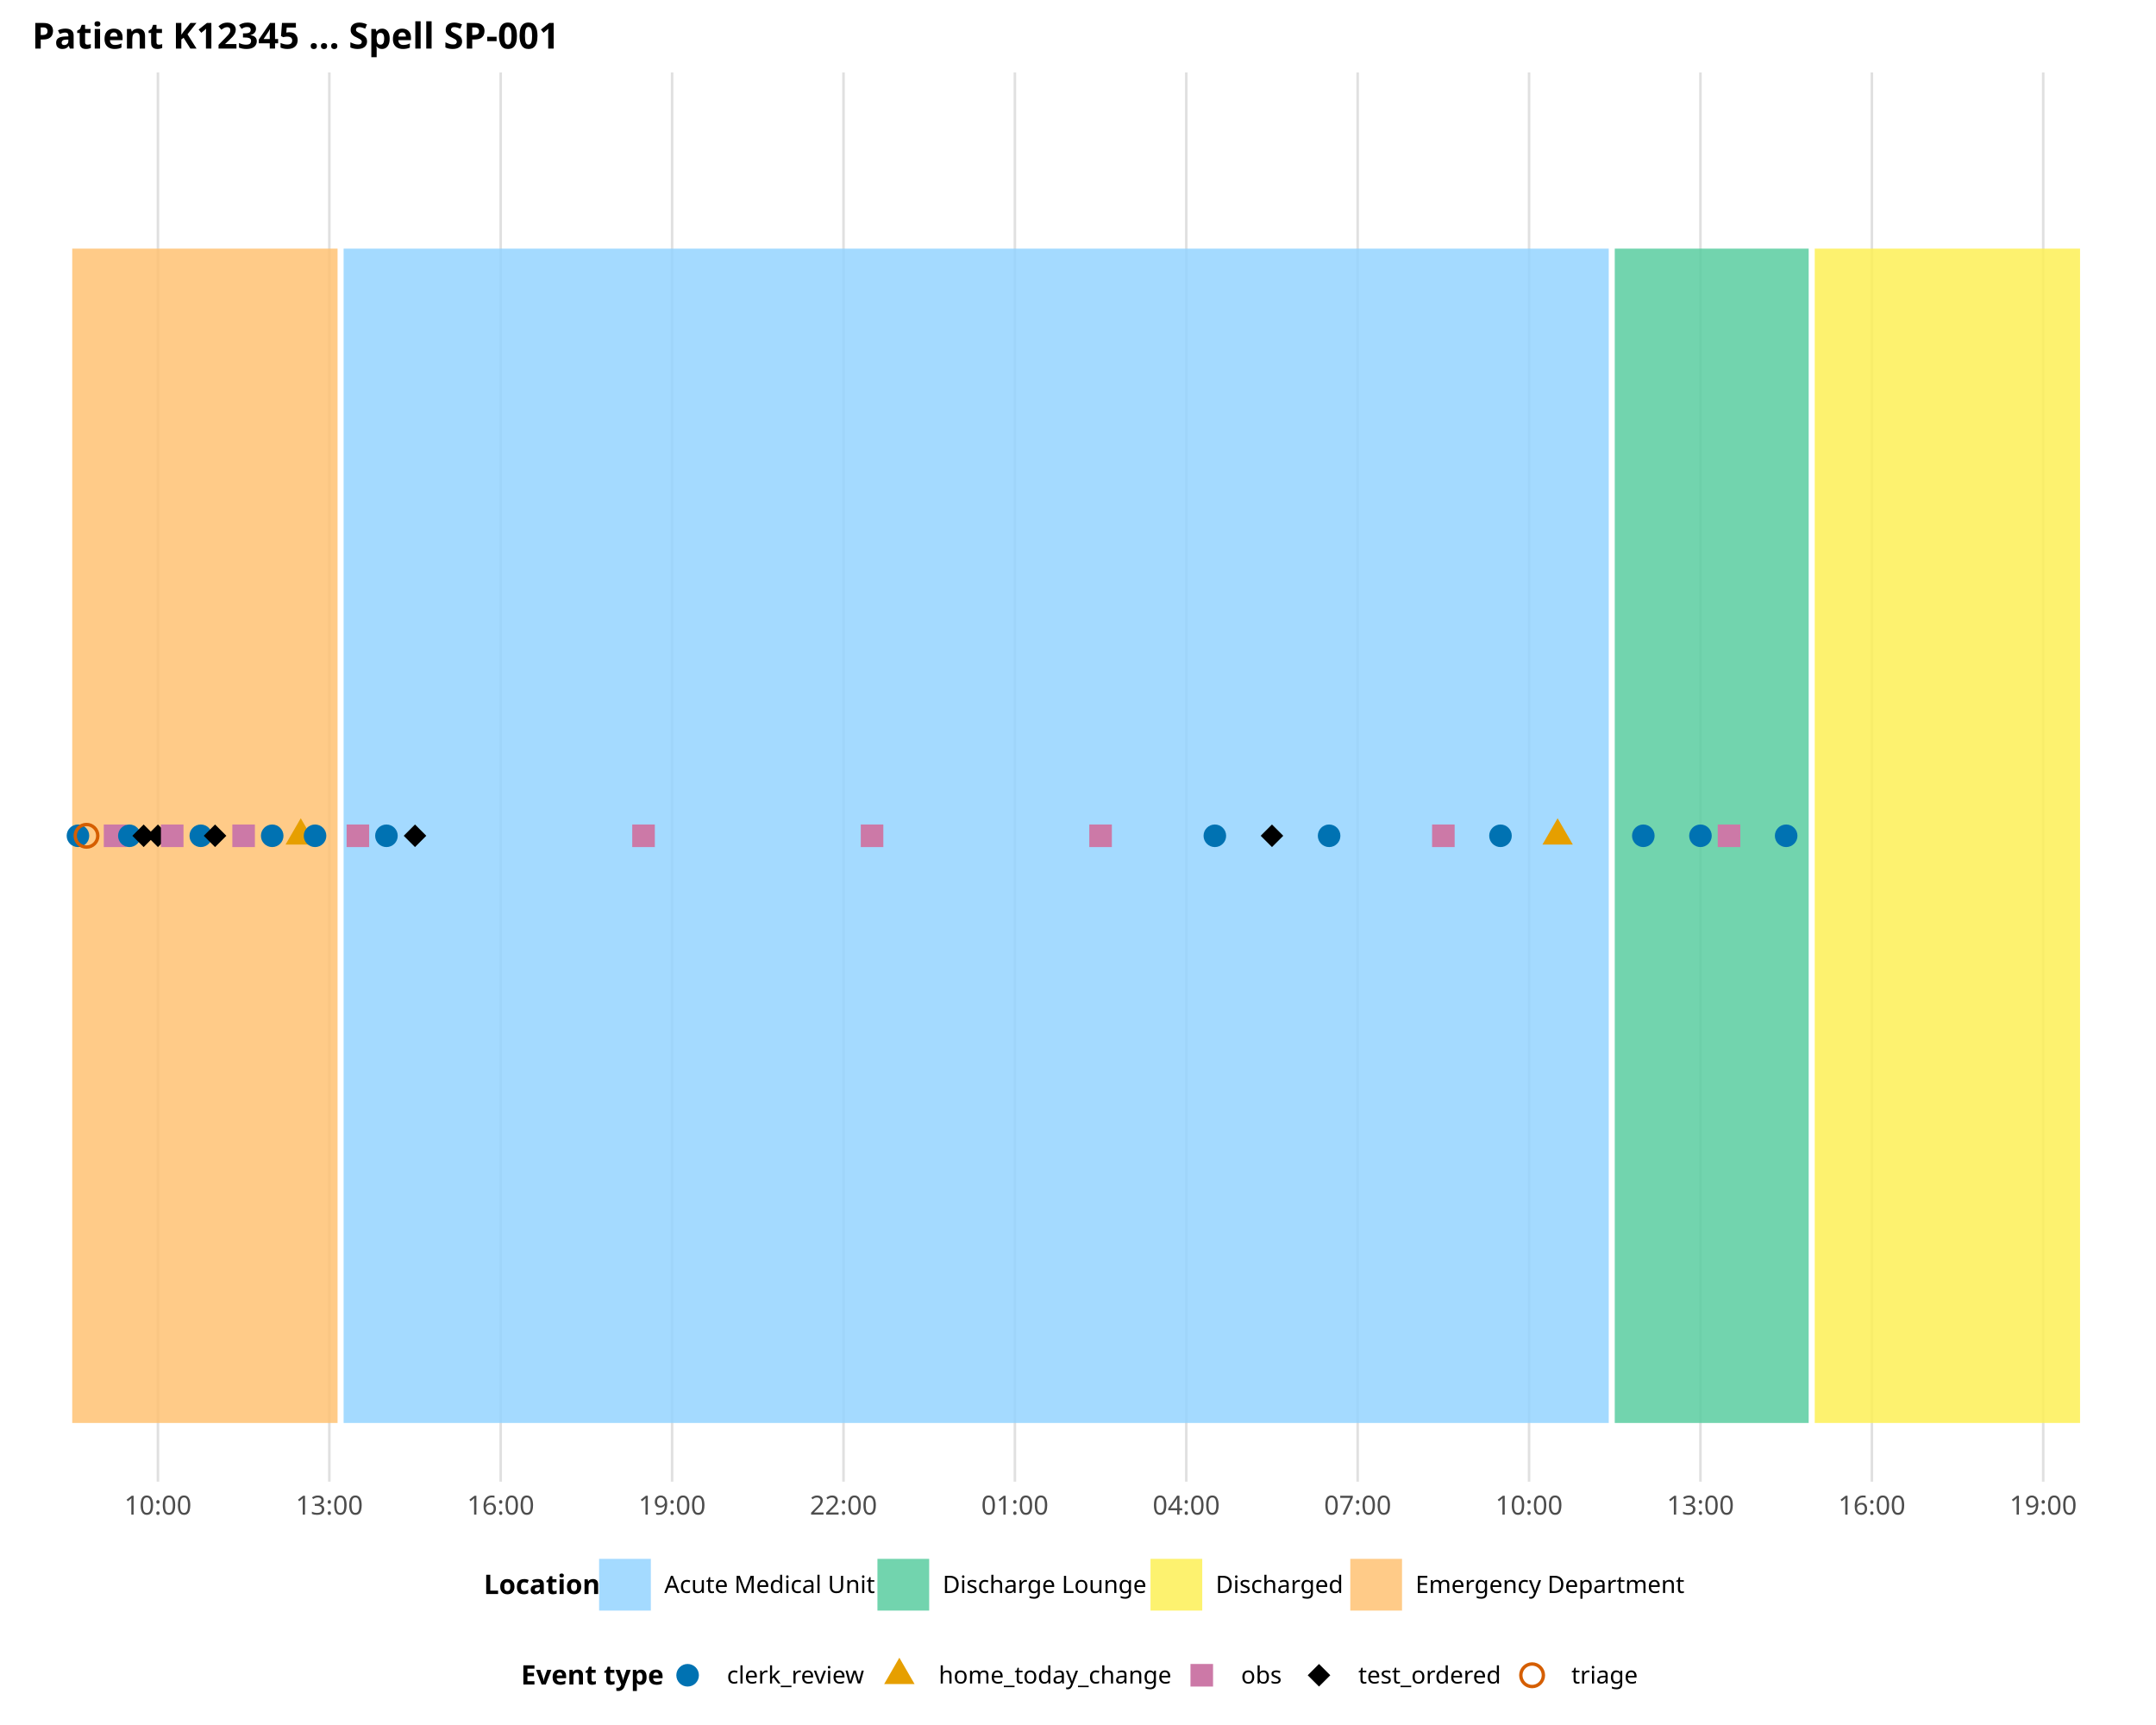
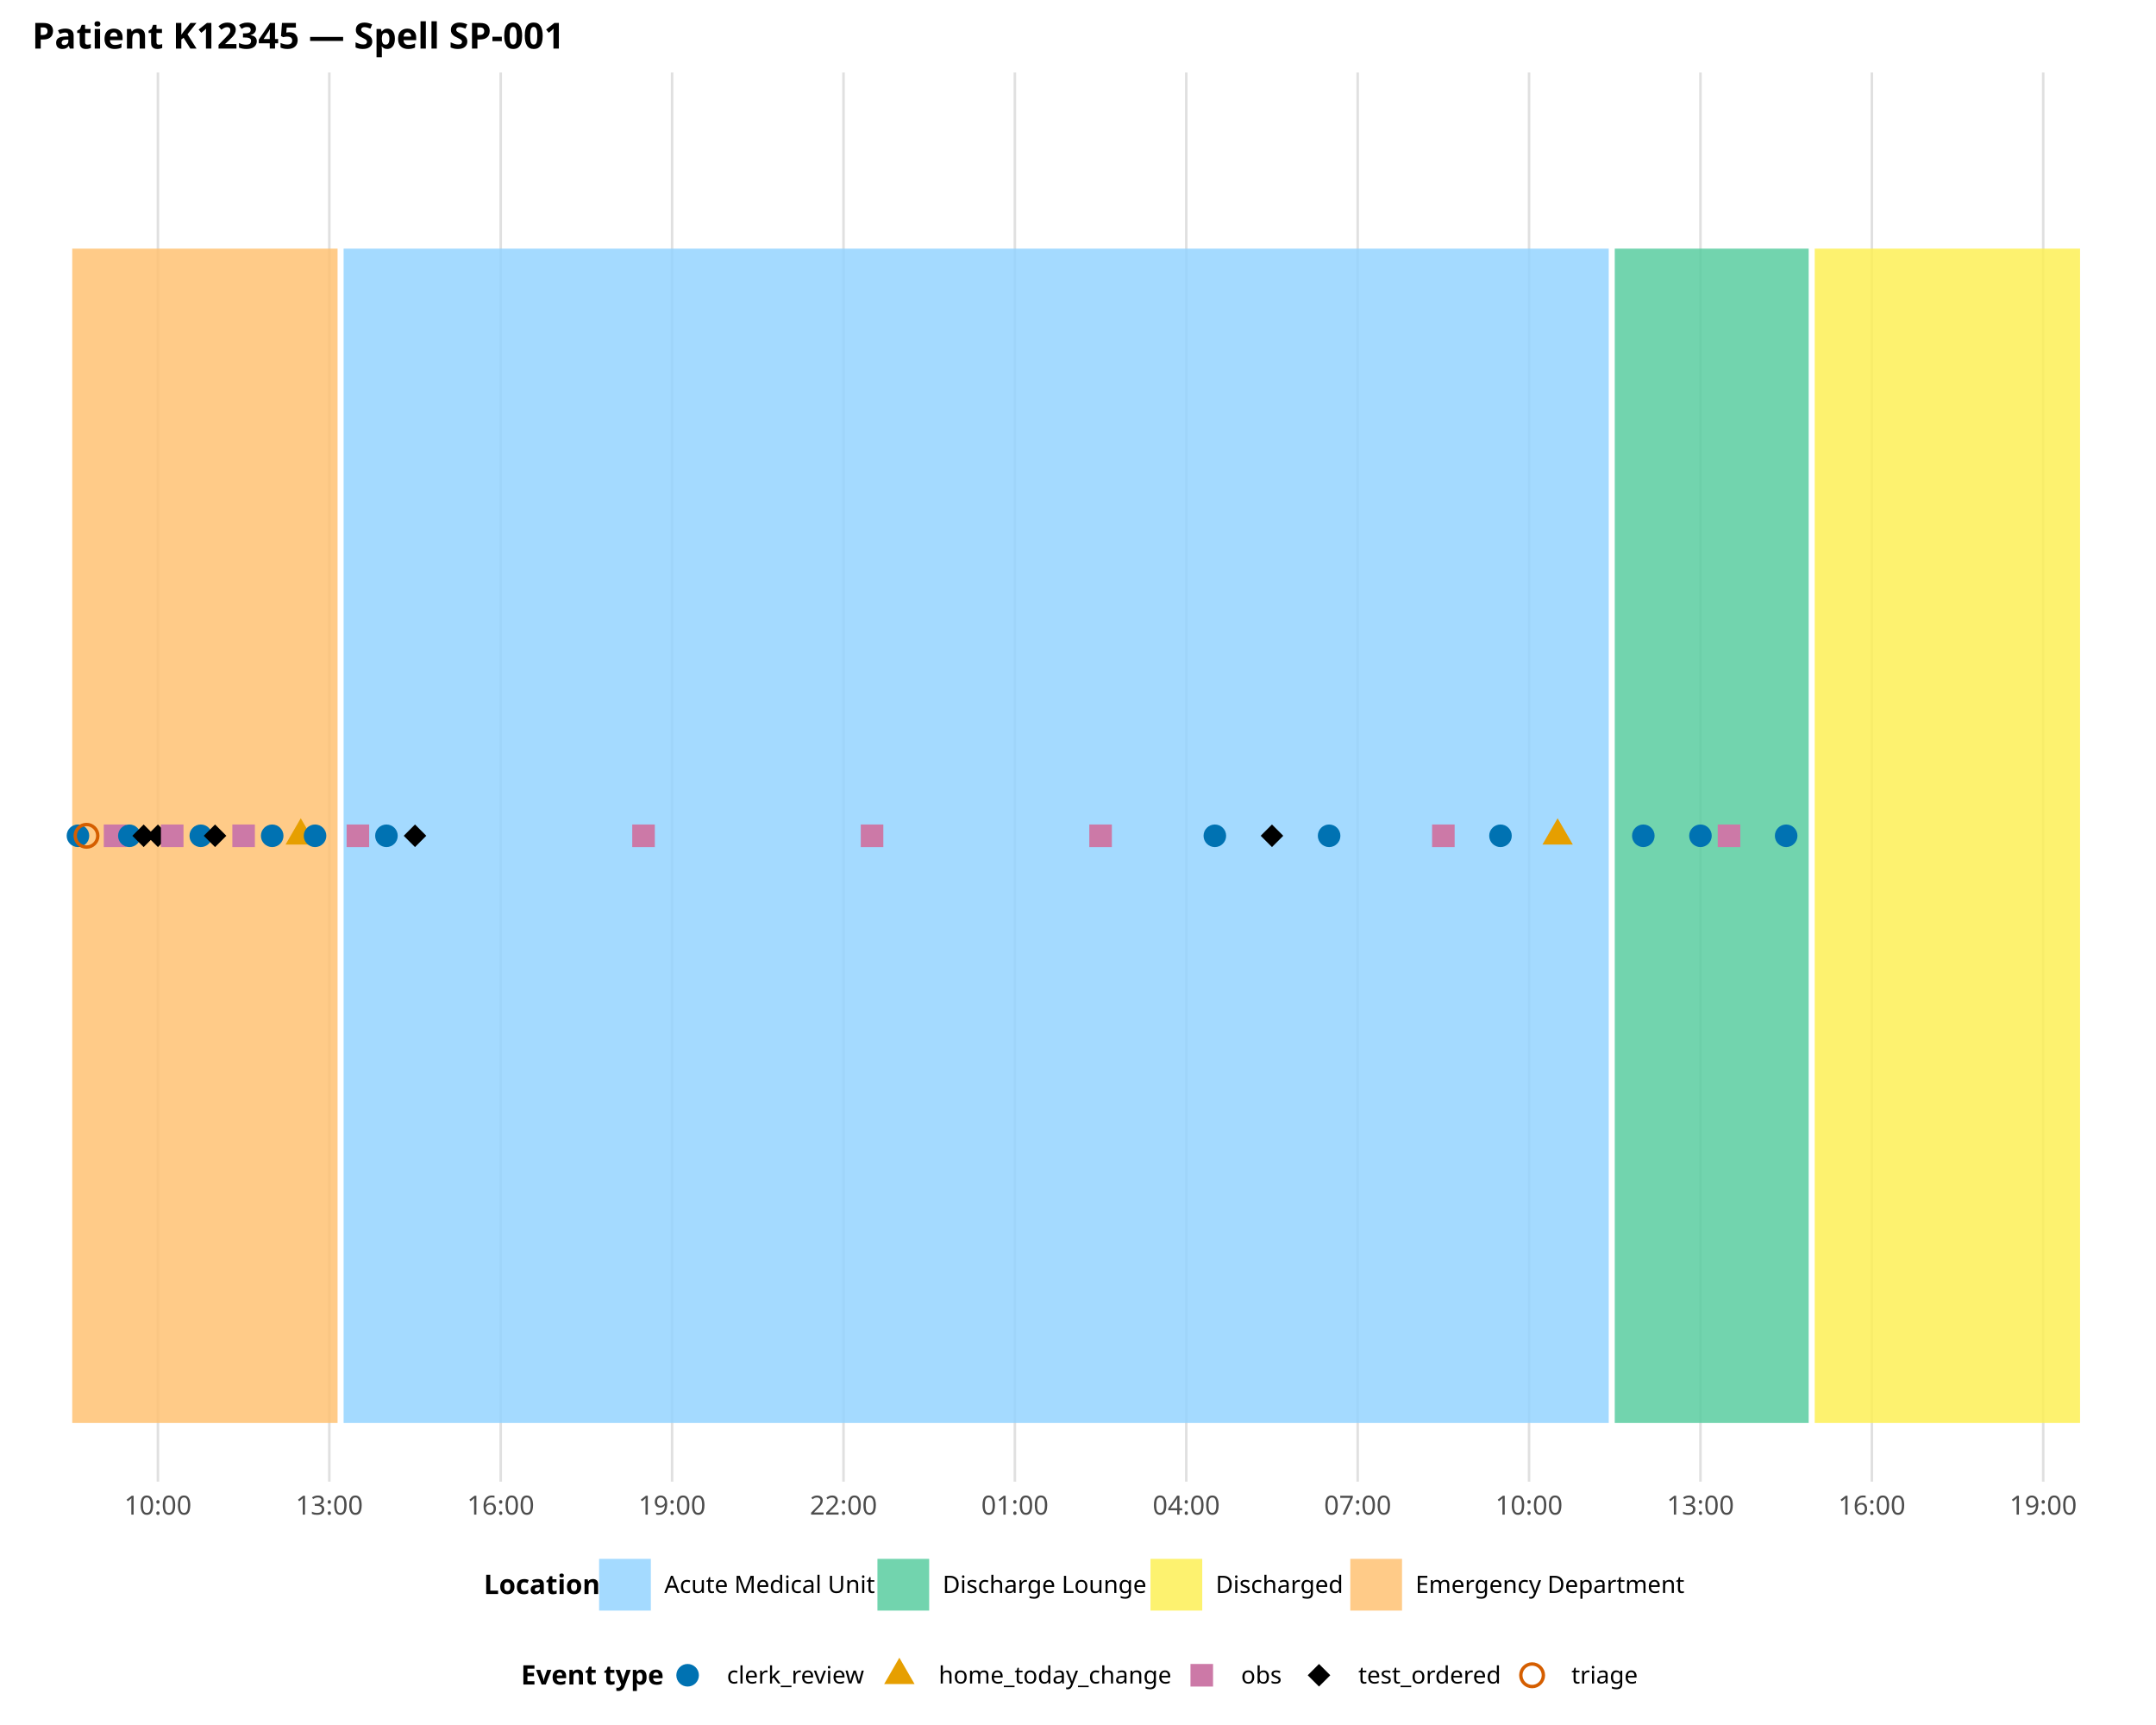
<svg xmlns="http://www.w3.org/2000/svg" class="svglite" data-engine-version="2.0" width="720.00pt" height="576.00pt" viewBox="0 0 720.00 576.00">
  <defs>
    <style type="text/css">
    .svglite line, .svglite polyline, .svglite polygon, .svglite path, .svglite rect, .svglite circle {
      fill: none;
      stroke: #000000;
      stroke-linecap: round;
      stroke-linejoin: round;
      stroke-miterlimit: 10.00;
    }
  </style>
  </defs>
  <rect width="100%" height="100%" style="stroke: none; fill: #FFFFFF;" />
  <defs>
    <clipPath id="cpMC4wMHw3MjAuMDB8MC4wMHw1NzYuMDA=">
      <rect x="0.00" y="0.00" width="720.00" height="576.00" />
    </clipPath>
  </defs>
  <g clip-path="url(#cpMC4wMHw3MjAuMDB8MC4wMHw1NzYuMDA=)">
</g>
  <defs>
    <clipPath id="cpMTAuNzF8NzA4LjA0fDI0LjIwfDQ5NC43NQ==">
      <rect x="10.71" y="24.20" width="697.33" height="470.55" />
    </clipPath>
  </defs>
  <g clip-path="url(#cpMTAuNzF8NzA4LjA0fDI0LjIwfDQ5NC43NQ==)">
    <polyline points="52.74,494.75 52.74,24.20 " style="stroke-width: 0.85; stroke: #E0E0E0; stroke-linecap: butt;" />
    <polyline points="109.98,494.75 109.98,24.20 " style="stroke-width: 0.85; stroke: #E0E0E0; stroke-linecap: butt;" />
    <polyline points="167.21,494.75 167.21,24.20 " style="stroke-width: 0.85; stroke: #E0E0E0; stroke-linecap: butt;" />
    <polyline points="224.45,494.75 224.45,24.20 " style="stroke-width: 0.85; stroke: #E0E0E0; stroke-linecap: butt;" />
    <polyline points="281.69,494.75 281.69,24.20 " style="stroke-width: 0.85; stroke: #E0E0E0; stroke-linecap: butt;" />
    <polyline points="338.92,494.75 338.92,24.20 " style="stroke-width: 0.85; stroke: #E0E0E0; stroke-linecap: butt;" />
    <polyline points="396.16,494.75 396.16,24.20 " style="stroke-width: 0.85; stroke: #E0E0E0; stroke-linecap: butt;" />
    <polyline points="453.40,494.75 453.40,24.20 " style="stroke-width: 0.85; stroke: #E0E0E0; stroke-linecap: butt;" />
    <polyline points="510.63,494.75 510.63,24.20 " style="stroke-width: 0.85; stroke: #E0E0E0; stroke-linecap: butt;" />
    <polyline points="567.87,494.75 567.87,24.20 " style="stroke-width: 0.85; stroke: #E0E0E0; stroke-linecap: butt;" />
    <polyline points="625.11,494.75 625.11,24.20 " style="stroke-width: 0.85; stroke: #E0E0E0; stroke-linecap: butt;" />
    <polyline points="682.34,494.75 682.34,24.20 " style="stroke-width: 0.85; stroke: #E0E0E0; stroke-linecap: butt;" />
    <rect x="24.12" y="83.02" width="88.61" height="392.13" style="stroke-width: 0.00; stroke: none; stroke-linecap: butt; stroke-linejoin: miter; fill: #FFC273; fill-opacity: 0.85;" />
    <rect x="114.75" y="83.02" width="422.49" height="392.13" style="stroke-width: 0.00; stroke: none; stroke-linecap: butt; stroke-linejoin: miter; fill: #94D3FF; fill-opacity: 0.85;" />
    <rect x="539.25" y="83.02" width="64.76" height="392.13" style="stroke-width: 0.00; stroke: none; stroke-linecap: butt; stroke-linejoin: miter; fill: #5ACCA0; fill-opacity: 0.85;" />
    <rect x="606.03" y="83.02" width="88.61" height="392.13" style="stroke-width: 0.00; stroke: none; stroke-linecap: butt; stroke-linejoin: miter; fill: #FDF056; fill-opacity: 0.85;" />
    <circle cx="26.03" cy="279.08" r="3.77" style="stroke-width: 1.13; stroke: none; fill: #0072B2;" />
    <circle cx="28.89" cy="279.08" r="3.77" style="stroke-width: 1.13; stroke: #D55E00;" />
    <polygon points="34.66,282.85 42.20,282.85 42.20,275.31 34.66,275.31 " style="stroke-width: 1.13; stroke: none; fill: #CC79A7;" />
    <circle cx="43.20" cy="279.08" r="3.77" style="stroke-width: 1.13; stroke: none; fill: #0072B2;" />
    <polygon points="44.20,279.08 47.97,275.31 51.74,279.08 47.97,282.85 " style="stroke-width: 1.13; stroke: none; fill: #000000;" />
    <polygon points="48.97,279.08 52.74,275.31 56.51,279.08 52.74,282.85 " style="stroke-width: 1.13; stroke: none; fill: #000000;" />
    <polygon points="53.74,282.85 61.28,282.85 61.28,275.31 53.74,275.31 " style="stroke-width: 1.13; stroke: none; fill: #CC79A7;" />
    <circle cx="67.05" cy="279.08" r="3.77" style="stroke-width: 1.13; stroke: none; fill: #0072B2;" />
    <polygon points="68.05,279.08 71.82,275.31 75.59,279.08 71.82,282.85 " style="stroke-width: 1.13; stroke: none; fill: #000000;" />
    <polygon points="77.59,282.85 85.12,282.85 85.12,275.31 77.59,275.31 " style="stroke-width: 1.13; stroke: none; fill: #CC79A7;" />
    <circle cx="90.90" cy="279.08" r="3.77" style="stroke-width: 1.13; stroke: none; fill: #0072B2;" />
    <polygon points="100.44,273.22 105.51,282.01 95.36,282.01 " style="stroke-width: 1.13; stroke: none; fill: #E69F00;" />
    <circle cx="105.21" cy="279.08" r="3.77" style="stroke-width: 1.13; stroke: none; fill: #0072B2;" />
    <polygon points="115.75,282.85 123.28,282.85 123.28,275.31 115.75,275.31 " style="stroke-width: 1.13; stroke: none; fill: #CC79A7;" />
    <circle cx="129.05" cy="279.08" r="3.77" style="stroke-width: 1.13; stroke: none; fill: #0072B2;" />
    <polygon points="134.83,279.08 138.59,275.31 142.36,279.08 138.59,282.85 " style="stroke-width: 1.13; stroke: none; fill: #000000;" />
    <polygon points="211.14,282.85 218.68,282.85 218.68,275.31 211.14,275.31 " style="stroke-width: 1.13; stroke: none; fill: #CC79A7;" />
    <polygon points="287.46,282.85 294.99,282.85 294.99,275.31 287.46,275.31 " style="stroke-width: 1.13; stroke: none; fill: #CC79A7;" />
    <polygon points="363.77,282.85 371.31,282.85 371.31,275.31 363.77,275.31 " style="stroke-width: 1.13; stroke: none; fill: #CC79A7;" />
    <circle cx="405.70" cy="279.08" r="3.77" style="stroke-width: 1.13; stroke: none; fill: #0072B2;" />
    <polygon points="421.01,279.08 424.78,275.31 428.55,279.08 424.78,282.85 " style="stroke-width: 1.13; stroke: none; fill: #000000;" />
    <circle cx="443.86" cy="279.08" r="3.77" style="stroke-width: 1.13; stroke: none; fill: #0072B2;" />
    <polygon points="478.25,282.85 485.78,282.85 485.78,275.31 478.25,275.31 " style="stroke-width: 1.13; stroke: none; fill: #CC79A7;" />
    <circle cx="501.09" cy="279.08" r="3.77" style="stroke-width: 1.13; stroke: none; fill: #0072B2;" />
    <polygon points="520.17,273.22 525.25,282.01 515.10,282.01 " style="stroke-width: 1.13; stroke: none; fill: #E69F00;" />
    <circle cx="548.79" cy="279.08" r="3.77" style="stroke-width: 1.13; stroke: none; fill: #0072B2;" />
    <circle cx="567.87" cy="279.08" r="3.77" style="stroke-width: 1.13; stroke: none; fill: #0072B2;" />
    <polygon points="573.64,282.85 581.18,282.85 581.18,275.31 573.64,275.31 " style="stroke-width: 1.13; stroke: none; fill: #CC79A7;" />
    <circle cx="596.49" cy="279.08" r="3.77" style="stroke-width: 1.13; stroke: none; fill: #0072B2;" />
  </g>
  <g clip-path="url(#cpMC4wMHw3MjAuMDB8MC4wMHw1NzYuMDA=)">
    <text x="52.74" y="505.74" text-anchor="middle" style="font-size: 8.80px; fill: #4D4D4D; font-family: sans;" textLength="22.02px" lengthAdjust="spacingAndGlyphs">10:00</text>
    <text x="109.98" y="505.74" text-anchor="middle" style="font-size: 8.80px; fill: #4D4D4D; font-family: sans;" textLength="22.02px" lengthAdjust="spacingAndGlyphs">13:00</text>
    <text x="167.21" y="505.74" text-anchor="middle" style="font-size: 8.80px; fill: #4D4D4D; font-family: sans;" textLength="22.02px" lengthAdjust="spacingAndGlyphs">16:00</text>
    <text x="224.45" y="505.74" text-anchor="middle" style="font-size: 8.80px; fill: #4D4D4D; font-family: sans;" textLength="22.02px" lengthAdjust="spacingAndGlyphs">19:00</text>
    <text x="281.69" y="505.74" text-anchor="middle" style="font-size: 8.80px; fill: #4D4D4D; font-family: sans;" textLength="22.02px" lengthAdjust="spacingAndGlyphs">22:00</text>
    <text x="338.92" y="505.74" text-anchor="middle" style="font-size: 8.80px; fill: #4D4D4D; font-family: sans;" textLength="22.02px" lengthAdjust="spacingAndGlyphs">01:00</text>
    <text x="396.16" y="505.74" text-anchor="middle" style="font-size: 8.80px; fill: #4D4D4D; font-family: sans;" textLength="22.02px" lengthAdjust="spacingAndGlyphs">04:00</text>
    <text x="453.40" y="505.74" text-anchor="middle" style="font-size: 8.80px; fill: #4D4D4D; font-family: sans;" textLength="22.02px" lengthAdjust="spacingAndGlyphs">07:00</text>
    <text x="510.63" y="505.74" text-anchor="middle" style="font-size: 8.80px; fill: #4D4D4D; font-family: sans;" textLength="22.02px" lengthAdjust="spacingAndGlyphs">10:00</text>
    <text x="567.87" y="505.74" text-anchor="middle" style="font-size: 8.80px; fill: #4D4D4D; font-family: sans;" textLength="22.02px" lengthAdjust="spacingAndGlyphs">13:00</text>
    <text x="625.11" y="505.74" text-anchor="middle" style="font-size: 8.80px; fill: #4D4D4D; font-family: sans;" textLength="22.02px" lengthAdjust="spacingAndGlyphs">16:00</text>
    <text x="682.34" y="505.74" text-anchor="middle" style="font-size: 8.80px; fill: #4D4D4D; font-family: sans;" textLength="22.02px" lengthAdjust="spacingAndGlyphs">19:00</text>
    <text x="161.56" y="532.26" style="font-size: 9.00px; font-weight: bold; font-family: sans;" textLength="34.03px" lengthAdjust="spacingAndGlyphs">Location</text>
    <rect x="200.07" y="520.52" width="17.28" height="17.28" style="stroke-width: 0.00; stroke: none; stroke-linecap: butt; stroke-linejoin: miter; fill: #94D3FF; fill-opacity: 0.85;" />
    <rect x="293.02" y="520.52" width="17.28" height="17.28" style="stroke-width: 0.00; stroke: none; stroke-linecap: butt; stroke-linejoin: miter; fill: #5ACCA0; fill-opacity: 0.85;" />
    <rect x="384.21" y="520.52" width="17.28" height="17.28" style="stroke-width: 0.00; stroke: none; stroke-linecap: butt; stroke-linejoin: miter; fill: #FDF056; fill-opacity: 0.85;" />
    <rect x="450.93" y="520.52" width="17.28" height="17.28" style="stroke-width: 0.00; stroke: none; stroke-linecap: butt; stroke-linejoin: miter; fill: #FFC273; fill-opacity: 0.85;" />
    <text x="221.84" y="531.91" style="font-size: 8.00px; font-family: sans;" textLength="66.71px" lengthAdjust="spacingAndGlyphs">Acute Medical Unit</text>
    <text x="314.79" y="531.91" style="font-size: 8.00px; font-family: sans;" textLength="64.94px" lengthAdjust="spacingAndGlyphs">Discharge Lounge</text>
    <text x="405.98" y="531.91" style="font-size: 8.00px; font-family: sans;" textLength="40.47px" lengthAdjust="spacingAndGlyphs">Discharged</text>
    <text x="472.70" y="531.91" style="font-size: 8.00px; font-family: sans;" textLength="84.50px" lengthAdjust="spacingAndGlyphs">Emergency Department</text>
    <text x="173.97" y="562.49" style="font-size: 9.00px; font-weight: bold; font-family: sans;" textLength="42.54px" lengthAdjust="spacingAndGlyphs">Event type</text>
    <circle cx="229.63" cy="559.39" r="3.77" style="stroke-width: 1.13; stroke: none; fill: #0072B2;" />
    <polygon points="300.34,553.53 305.42,562.32 295.27,562.32 " style="stroke-width: 1.13; stroke: none; fill: #E69F00;" />
    <polygon points="397.56,563.16 405.10,563.16 405.10,555.62 397.56,555.62 " style="stroke-width: 1.13; stroke: none; fill: #CC79A7;" />
    <polygon points="436.71,559.39 440.48,555.62 444.25,559.39 440.48,563.16 " style="stroke-width: 1.13; stroke: none; fill: #000000;" />
    <circle cx="511.65" cy="559.39" r="3.77" style="stroke-width: 1.13; stroke: #D55E00;" />
    <text x="242.75" y="562.14" style="font-size: 8.00px; font-family: sans;" textLength="44.47px" lengthAdjust="spacingAndGlyphs">clerk_review</text>
    <text x="313.47" y="562.14" style="font-size: 8.00px; font-family: sans;" textLength="74.74px" lengthAdjust="spacingAndGlyphs">home_today_change</text>
    <text x="414.45" y="562.14" style="font-size: 8.00px; font-family: sans;" textLength="12.90px" lengthAdjust="spacingAndGlyphs">obs</text>
    <text x="453.60" y="562.14" style="font-size: 8.00px; font-family: sans;" textLength="44.92px" lengthAdjust="spacingAndGlyphs">test_ordered</text>
    <text x="524.77" y="562.14" style="font-size: 8.00px; font-family: sans;" textLength="20.01px" lengthAdjust="spacingAndGlyphs">triage</text>
-     <text x="10.71" y="16.23" style="font-size: 12.00px; font-weight: bold; font-family: sans;" textLength="168.79px" lengthAdjust="spacingAndGlyphs">Patient K12345 ... Spell SP-001</text>
+     <text x="10.71" y="16.23" style="font-size: 12.00px; font-weight: bold; font-family: sans;" textLength="170.79px" lengthAdjust="spacingAndGlyphs">Patient K12345 — Spell SP-001</text>
  </g>
</svg>
